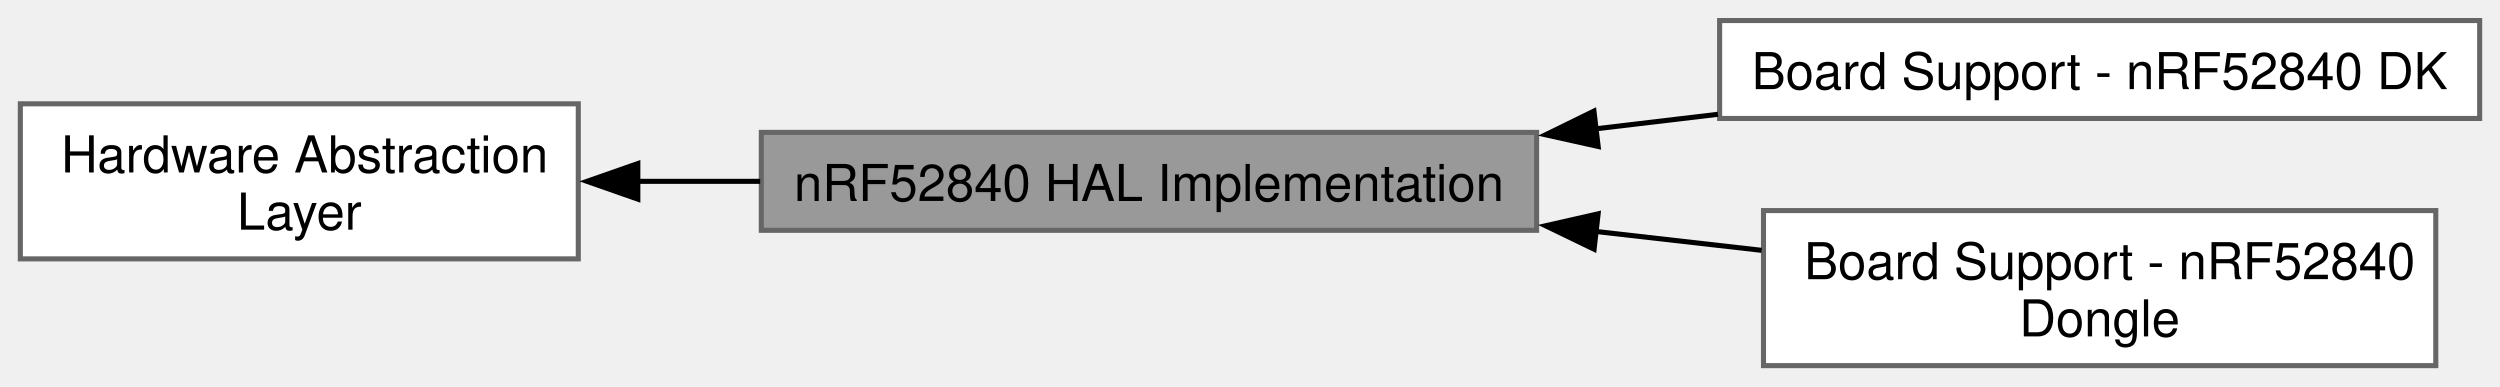
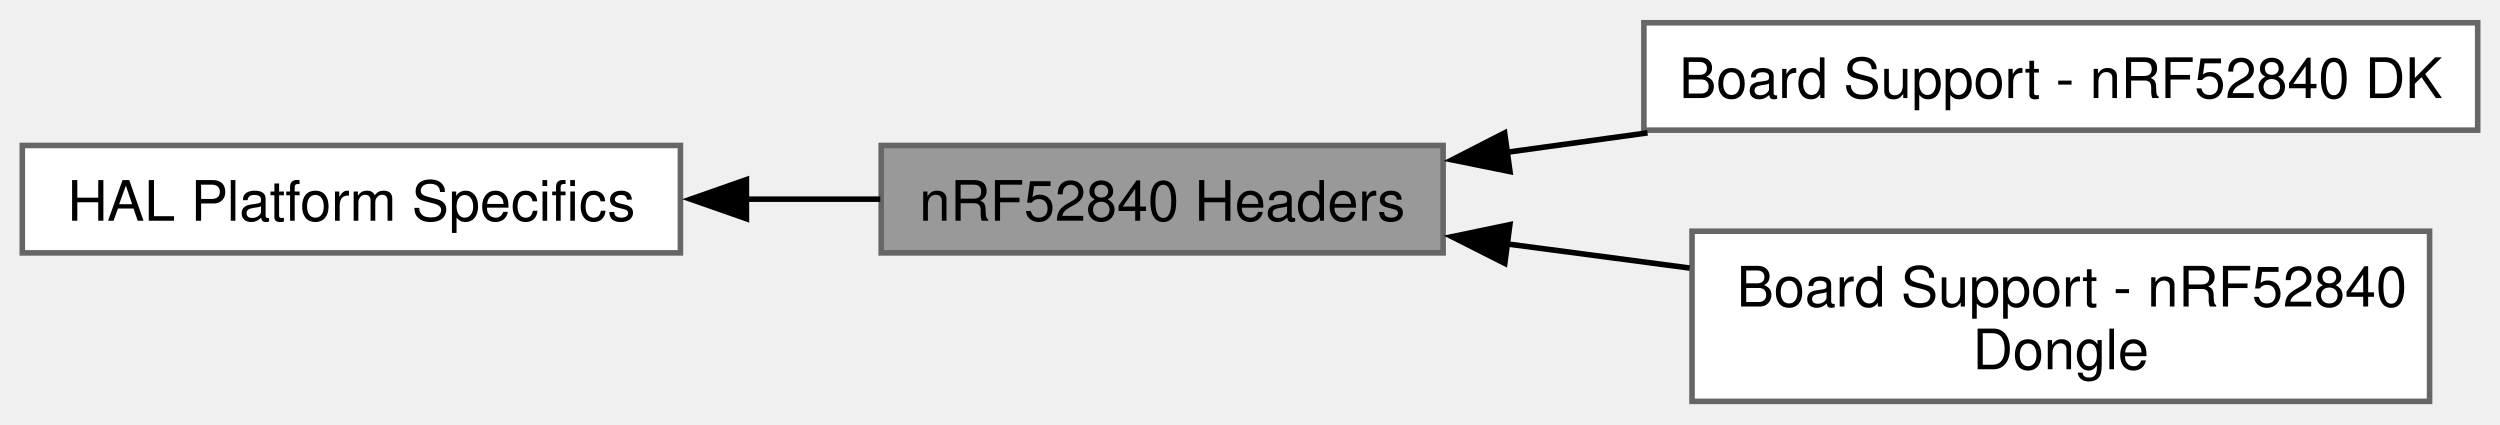
- <svg xmlns="http://www.w3.org/2000/svg" xmlns:xlink="http://www.w3.org/1999/xlink" width="492pt" height="76pt" viewBox="0.00 0.00 491.75 75.88">
+ <svg xmlns="http://www.w3.org/2000/svg" xmlns:xlink="http://www.w3.org/1999/xlink" width="448pt" height="76pt" viewBox="0.00 0.00 448.25 75.88">
  <g id="graph0" class="graph" transform="scale(1 1) rotate(0) translate(4 71.88)">
-     <g id="Node000002" class="node">
-       <g id="a_Node000002">
-         <a xlink:href="group___h_a_l.html" target="_top" xlink:title="Hardware abstraction layer for microcontroller peripherals.">
-           <polygon fill="white" stroke="#666666" points="109.75,-51.5 0,-51.5 0,-21 109.75,-21 109.75,-51.5" />
-           <text text-anchor="start" x="8" y="-38" font-family="Helvetica,sans-Serif" font-size="10.00">Hardware Abstraction</text>
-           <text text-anchor="middle" x="54.88" y="-26.75" font-family="Helvetica,sans-Serif" font-size="10.00"> Layer</text>
+     <g id="Node000001" class="node">
+       <g id="a_Node000001">
+         <a xlink:title="Hardware interface definitions for nRF52840.">
+           <polygon fill="#999999" stroke="#666666" points="254.75,-45.88 154,-45.88 154,-26.62 254.75,-26.62 254.75,-45.88" />
+           <text text-anchor="middle" x="204.38" y="-32.38" font-family="Helvetica,sans-Serif" font-size="10.00">nRF52840 Headers</text>
        </a>
      </g>
    </g>
-     <g id="Node000001" class="node">
-       <g id="a_Node000001">
-         <a xlink:title="Hardware abstraction layer implementation for nRF52840.">
-           <polygon fill="#999999" stroke="#666666" points="298.25,-45.88 145.75,-45.88 145.75,-26.62 298.25,-26.62 298.25,-45.88" />
-           <text text-anchor="middle" x="222" y="-32.38" font-family="Helvetica,sans-Serif" font-size="10.00">nRF52840 HAL Implementation</text>
+     <g id="Node000004" class="node">
+       <g id="a_Node000004">
+         <a xlink:href="group___h_a_l___n_r_f___b_o_a_r_d___d_k.html" target="_top" xlink:title=" ">
+           <polygon fill="white" stroke="#666666" points="440.25,-67.88 290.75,-67.88 290.75,-48.62 440.25,-48.62 440.25,-67.88" />
+           <text text-anchor="middle" x="365.5" y="-54.38" font-family="Helvetica,sans-Serif" font-size="10.00">Board Support - nRF52840 DK</text>
+         </a>
+       </g>
+     </g>
+     <g id="edge3" class="edge">
+       <path fill="none" stroke="black" d="M266.25,-44.67C274.48,-45.8 282.99,-46.98 291.4,-48.14" />
+       <polygon fill="black" stroke="black" points="266.74,-41.2 256.35,-43.3 265.78,-48.13 266.74,-41.2" />
+     </g>
+     <g id="Node000003" class="node">
+       <g id="a_Node000003">
+         <a xlink:href="group___h_a_l___n_r_f___b_o_a_r_d___d_o_n_g_l_e.html" target="_top" xlink:title=" ">
+           <polygon fill="white" stroke="#666666" points="431.62,-30.5 299.38,-30.5 299.38,0 431.62,0 431.62,-30.5" />
+           <text text-anchor="start" x="307.38" y="-17" font-family="Helvetica,sans-Serif" font-size="10.00">Board Support - nRF52840</text>
+           <text text-anchor="middle" x="365.5" y="-5.75" font-family="Helvetica,sans-Serif" font-size="10.00"> Dongle</text>
+         </a>
+       </g>
+     </g>
+     <g id="edge2" class="edge">
+       <path fill="none" stroke="black" d="M266.24,-28.22C276.95,-26.8 288.13,-25.33 298.96,-23.9" />
+       <polygon fill="black" stroke="black" points="265.81,-24.74 256.35,-29.52 266.72,-31.68 265.81,-24.74" />
+     </g>
+     <g id="Node000002" class="node">
+       <g id="a_Node000002">
+         <a xlink:href="group___h_a_l___s_p_e_c.html" target="_top" xlink:title="Platform-specific HAL header files.">
+           <polygon fill="white" stroke="#666666" points="118,-45.88 0,-45.88 0,-26.62 118,-26.62 118,-45.88" />
+           <text text-anchor="middle" x="59" y="-32.38" font-family="Helvetica,sans-Serif" font-size="10.00">HAL Platform Specifics</text>
        </a>
      </g>
    </g>
    <g id="edge1" class="edge">
-       <path fill="none" stroke="black" d="M121.38,-36.25C129.31,-36.25 137.47,-36.25 145.53,-36.25" />
-       <polygon fill="black" stroke="black" points="121.46,-32.75 111.46,-36.25 121.46,-39.75 121.46,-32.75" />
-     </g>
-     <g id="Node000004" class="node">
-       <g id="a_Node000004">
-         <a xlink:href="group___h_a_l___n_r_f___b_o_a_r_d___d_k.html" target="_top" xlink:title=" ">
-           <polygon fill="white" stroke="#666666" points="483.75,-67.88 334.25,-67.88 334.25,-48.62 483.75,-48.62 483.75,-67.88" />
-           <text text-anchor="middle" x="409" y="-54.38" font-family="Helvetica,sans-Serif" font-size="10.00">Board Support - nRF52840 DK</text>
-         </a>
-       </g>
-     </g>
-     <g id="edge3" class="edge">
-       <path fill="none" stroke="black" d="M309.84,-46.58C317.89,-47.53 326,-48.5 333.92,-49.44" />
-       <polygon fill="black" stroke="black" points="310.36,-43.11 300.02,-45.41 309.53,-50.07 310.36,-43.11" />
-     </g>
-     <g id="Node000003" class="node">
-       <g id="a_Node000003">
-         <a xlink:href="group___h_a_l___n_r_f___b_o_a_r_d___d_o_n_g_l_e.html" target="_top" xlink:title=" ">
-           <polygon fill="white" stroke="#666666" points="475.12,-30.5 342.88,-30.5 342.88,0 475.12,0 475.12,-30.5" />
-           <text text-anchor="start" x="350.88" y="-17" font-family="Helvetica,sans-Serif" font-size="10.00">Board Support - nRF52840</text>
-           <text text-anchor="middle" x="409" y="-5.75" font-family="Helvetica,sans-Serif" font-size="10.00"> Dongle</text>
-         </a>
-       </g>
-     </g>
-     <g id="edge2" class="edge">
-       <path fill="none" stroke="black" d="M309.89,-26.39C320.86,-25.14 331.94,-23.88 342.51,-22.68" />
-       <polygon fill="black" stroke="black" points="309.56,-22.9 300.02,-27.51 310.35,-29.86 309.56,-22.9" />
+       <path fill="none" stroke="black" d="M129.75,-36.25C137.88,-36.25 146.05,-36.25 153.83,-36.25" />
+       <polygon fill="black" stroke="black" points="129.83,-32.75 119.83,-36.25 129.83,-39.75 129.83,-32.75" />
    </g>
  </g>
</svg>
